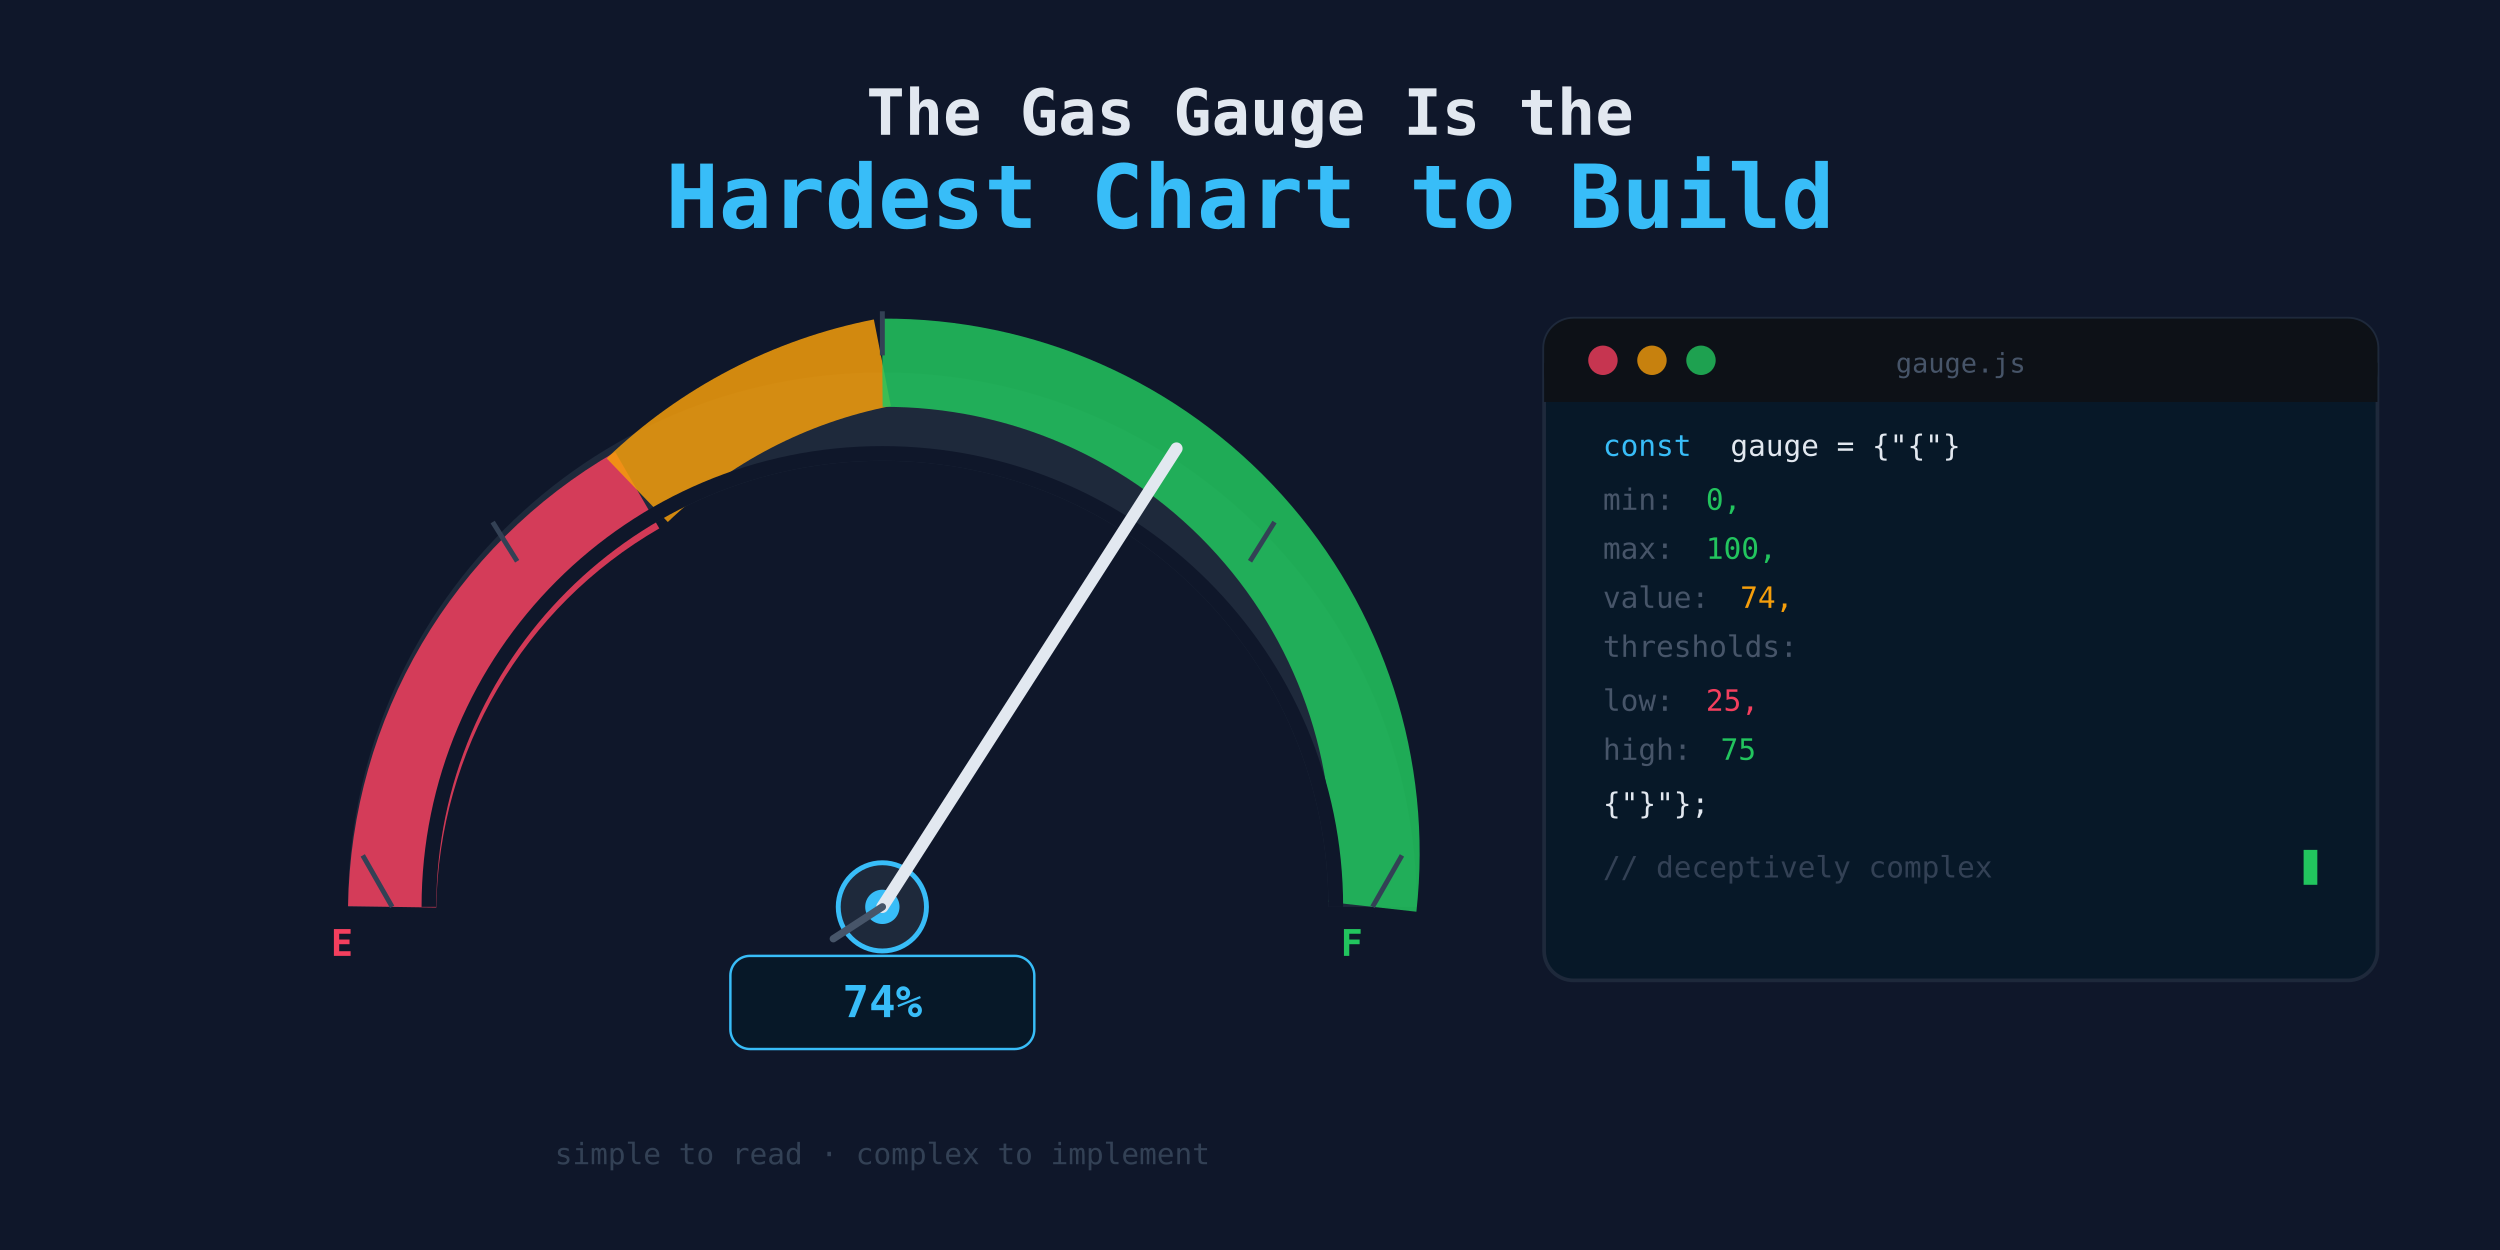
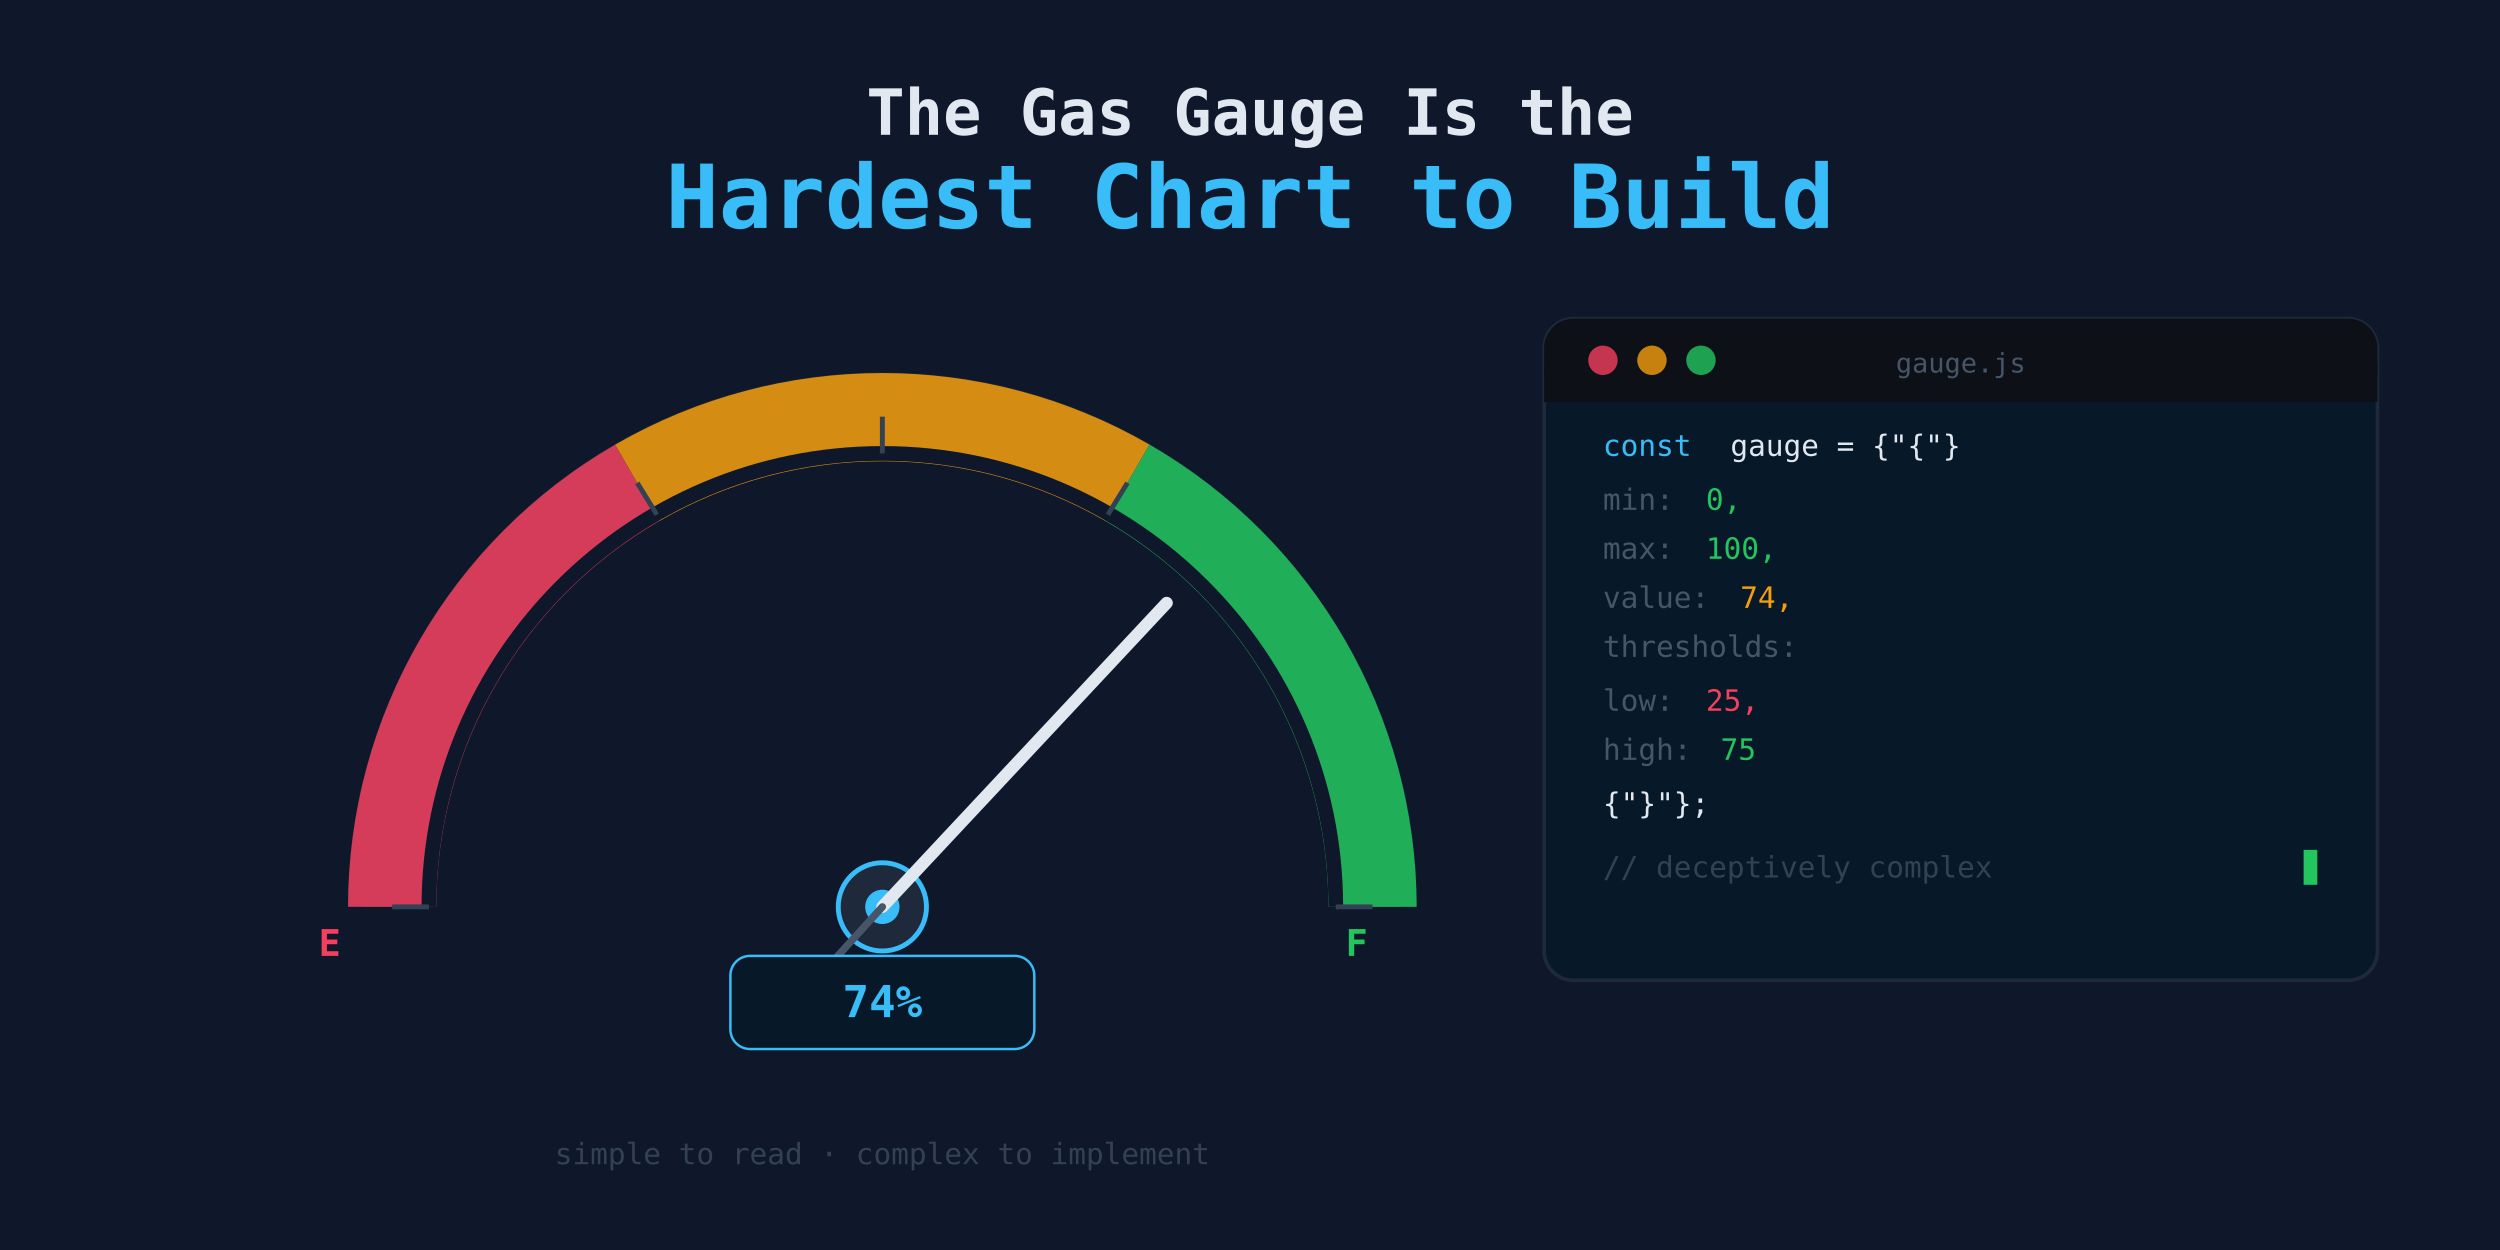
<svg xmlns="http://www.w3.org/2000/svg" viewBox="0 0 1020 510">
  <rect width="1020" height="510" fill="#0f172a" />
  <text x="510" y="55" text-anchor="middle" font-family="ui-monospace,monospace" font-size="26" font-weight="bold" fill="#e2e8f0">The Gas Gauge Is the</text>
  <text x="510" y="93" text-anchor="middle" font-family="ui-monospace,monospace" font-size="36" font-weight="bold" fill="#38bdf8">Hardest Chart to Build</text>
  <path d="M 160 370 A 200 200 0 0 1 560 370" fill="none" stroke="#1e293b" stroke-width="36" />
-   <path d="M 160 370 A 200 200 0 0 1 260 200" fill="none" stroke="#f43f5e" stroke-width="36" opacity="0.85" />
-   <path d="M 260 200 A 200 200 0 0 1 360 148" fill="none" stroke="#f59e0b" stroke-width="36" opacity="0.85" />
-   <path d="M 360 148 A 200 200 0 0 1 560 370" fill="none" stroke="#22c55e" stroke-width="36" opacity="0.85" />
+   <path d="M 160 370 A 200 200 0 0 1 260 197" fill="none" stroke="#f43f5e" stroke-width="36" opacity="0.85" />
+   <path d="M 260 197 A 200 200 0 0 1 460 197" fill="none" stroke="#f59e0b" stroke-width="36" opacity="0.85" />
+   <path d="M 460 197 A 200 200 0 0 1 560 370" fill="none" stroke="#22c55e" stroke-width="36" opacity="0.85" />
  <path d="M 175 370 A 185 185 0 0 1 545 370" fill="none" stroke="#0f172a" stroke-width="6" />
-   <text x="135" y="390" font-family="ui-monospace,monospace" font-size="15" font-weight="bold" fill="#f43f5e">E</text>
-   <text x="547" y="390" font-family="ui-monospace,monospace" font-size="15" font-weight="bold" fill="#22c55e">F</text>
-   <line x1="160" y1="370" x2="148" y2="349" stroke="#334155" stroke-width="2" />
-   <line x1="211" y1="229" x2="201" y2="213" stroke="#334155" stroke-width="2" />
-   <line x1="360" y1="145" x2="360" y2="127" stroke="#334155" stroke-width="2" />
-   <line x1="510" y1="229" x2="520" y2="213" stroke="#334155" stroke-width="2" />
-   <line x1="560" y1="370" x2="572" y2="349" stroke="#334155" stroke-width="2" />
+   <text x="130" y="390" font-family="ui-monospace,monospace" font-size="15" font-weight="bold" fill="#f43f5e">E</text>
+   <text x="549" y="390" font-family="ui-monospace,monospace" font-size="15" font-weight="bold" fill="#22c55e">F</text>
+   <line x1="160" y1="370" x2="175" y2="370" stroke="#334155" stroke-width="2" />
+   <line x1="260" y1="197" x2="268" y2="210" stroke="#334155" stroke-width="2" />
+   <line x1="360" y1="170" x2="360" y2="185" stroke="#334155" stroke-width="2" />
+   <line x1="460" y1="197" x2="452" y2="210" stroke="#334155" stroke-width="2" />
+   <line x1="560" y1="370" x2="545" y2="370" stroke="#334155" stroke-width="2" />
  <circle cx="360" cy="370" r="18" fill="#1e293b" stroke="#38bdf8" stroke-width="2" />
  <circle cx="360" cy="370" r="7" fill="#38bdf8" />
-   <line x1="360" y1="370" x2="480" y2="183" stroke="#e2e8f0" stroke-width="5" stroke-linecap="round" />
-   <line x1="360" y1="370" x2="340" y2="383" stroke="#475569" stroke-width="3" stroke-linecap="round" />
+   <line x1="360" y1="370" x2="476" y2="246" stroke="#e2e8f0" stroke-width="5" stroke-linecap="round" />
+   <line x1="360" y1="370" x2="340" y2="392" stroke="#475569" stroke-width="3" stroke-linecap="round" />
  <rect x="298" y="390" width="124" height="38" rx="8" fill="#071828" stroke="#38bdf8" stroke-width="1" />
  <text x="360" y="415" text-anchor="middle" font-family="ui-monospace,monospace" font-size="18" font-weight="bold" fill="#38bdf8">74%</text>
  <rect x="630" y="130" width="340" height="270" rx="12" fill="#071828" stroke="#1e293b" stroke-width="1.5" />
  <rect x="630" y="130" width="340" height="34" rx="12" fill="#0d1117" />
  <rect x="630" y="148" width="340" height="16" fill="#0d1117" />
  <circle cx="654" cy="147" r="6" fill="#f43f5e" opacity="0.8" />
  <circle cx="674" cy="147" r="6" fill="#f59e0b" opacity="0.8" />
  <circle cx="694" cy="147" r="6" fill="#22c55e" opacity="0.8" />
  <text x="800" y="152" text-anchor="middle" font-family="ui-monospace,monospace" font-size="11" fill="#475569">gauge.js</text>
  <text x="654" y="186" font-family="ui-monospace,monospace" font-size="12" fill="#38bdf8">const</text>
-   <text x="706" y="186" font-family="ui-monospace,monospace" font-size="12" fill="#e2e8f0"> gauge = {"{"}  </text>
+   <text x="706" y="186" font-family="ui-monospace,monospace" font-size="12" fill="#e2e8f0"> gauge = {"{"} </text>
  <text x="654" y="208" font-family="ui-monospace,monospace" font-size="12" fill="#475569">  min:</text>
  <text x="696" y="208" font-family="ui-monospace,monospace" font-size="12" fill="#22c55e"> 0,</text>
  <text x="654" y="228" font-family="ui-monospace,monospace" font-size="12" fill="#475569">  max:</text>
  <text x="696" y="228" font-family="ui-monospace,monospace" font-size="12" fill="#22c55e"> 100,</text>
  <text x="654" y="248" font-family="ui-monospace,monospace" font-size="12" fill="#475569">  value:</text>
  <text x="710" y="248" font-family="ui-monospace,monospace" font-size="12" fill="#f59e0b"> 74,</text>
  <text x="654" y="268" font-family="ui-monospace,monospace" font-size="12" fill="#475569">  thresholds:</text>
  <text x="654" y="290" font-family="ui-monospace,monospace" font-size="12" fill="#475569">    low:</text>
  <text x="696" y="290" font-family="ui-monospace,monospace" font-size="12" fill="#f43f5e"> 25,</text>
  <text x="654" y="310" font-family="ui-monospace,monospace" font-size="12" fill="#475569">    high:</text>
  <text x="702" y="310" font-family="ui-monospace,monospace" font-size="12" fill="#22c55e"> 75</text>
  <text x="654" y="332" font-family="ui-monospace,monospace" font-size="12" fill="#e2e8f0">{"}"};</text>
  <text x="654" y="358" font-family="ui-monospace,monospace" font-size="12" fill="#334155">// deceptively complex</text>
  <text x="940" y="358" font-family="ui-monospace,monospace" font-size="12" fill="#22c55e">▊</text>
  <text x="360" y="475" text-anchor="middle" font-family="ui-monospace,monospace" font-size="12" fill="#334155">simple to read · complex to implement</text>
</svg>
